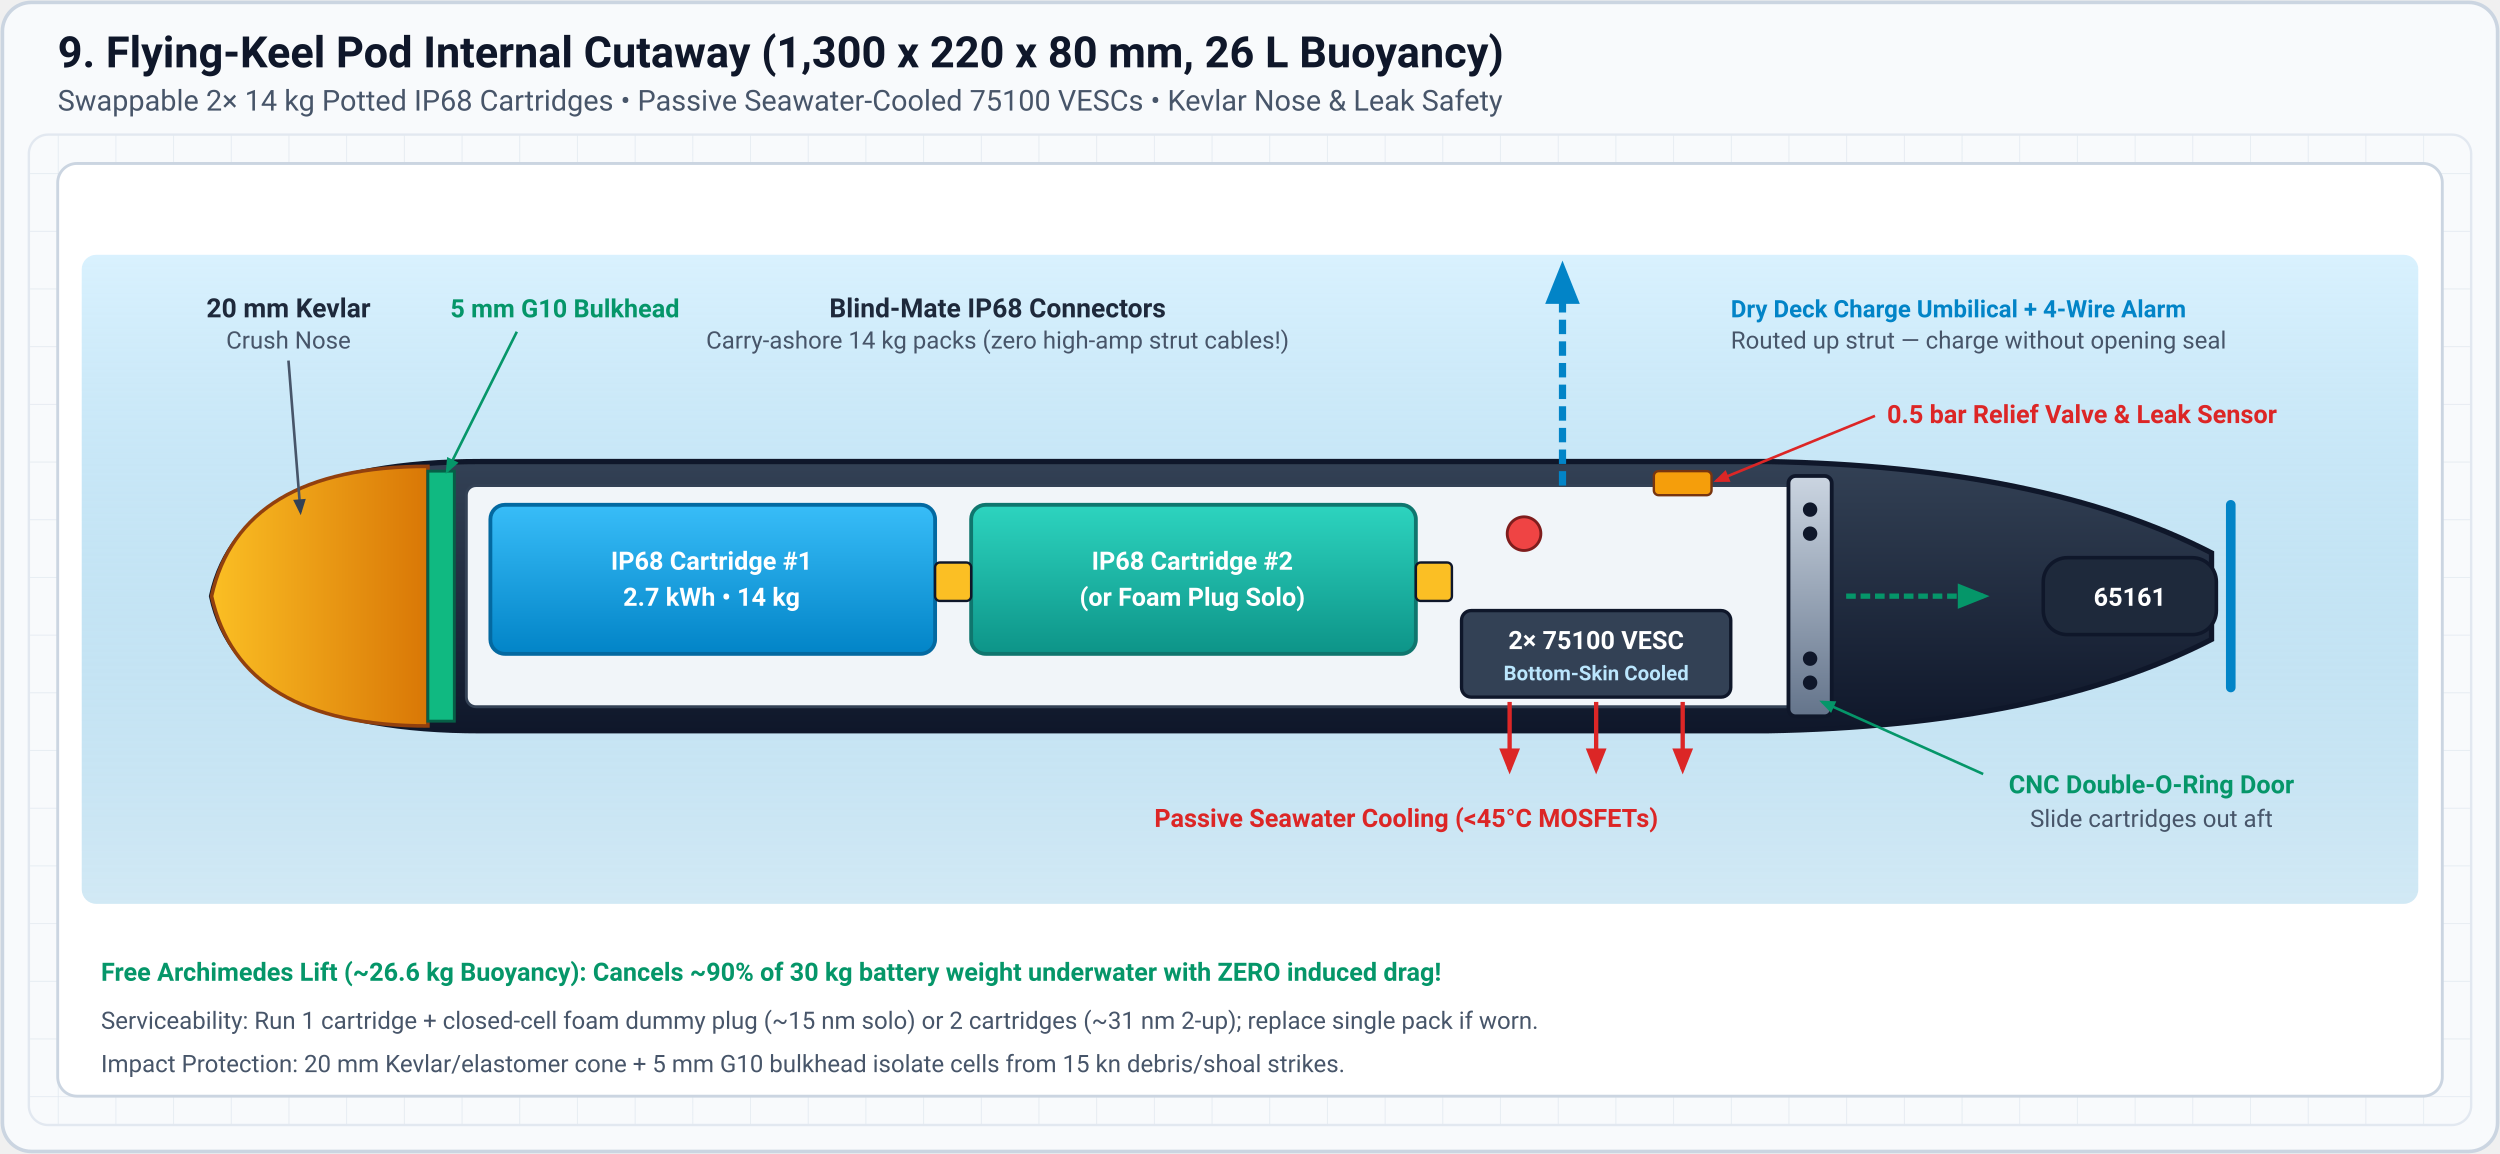
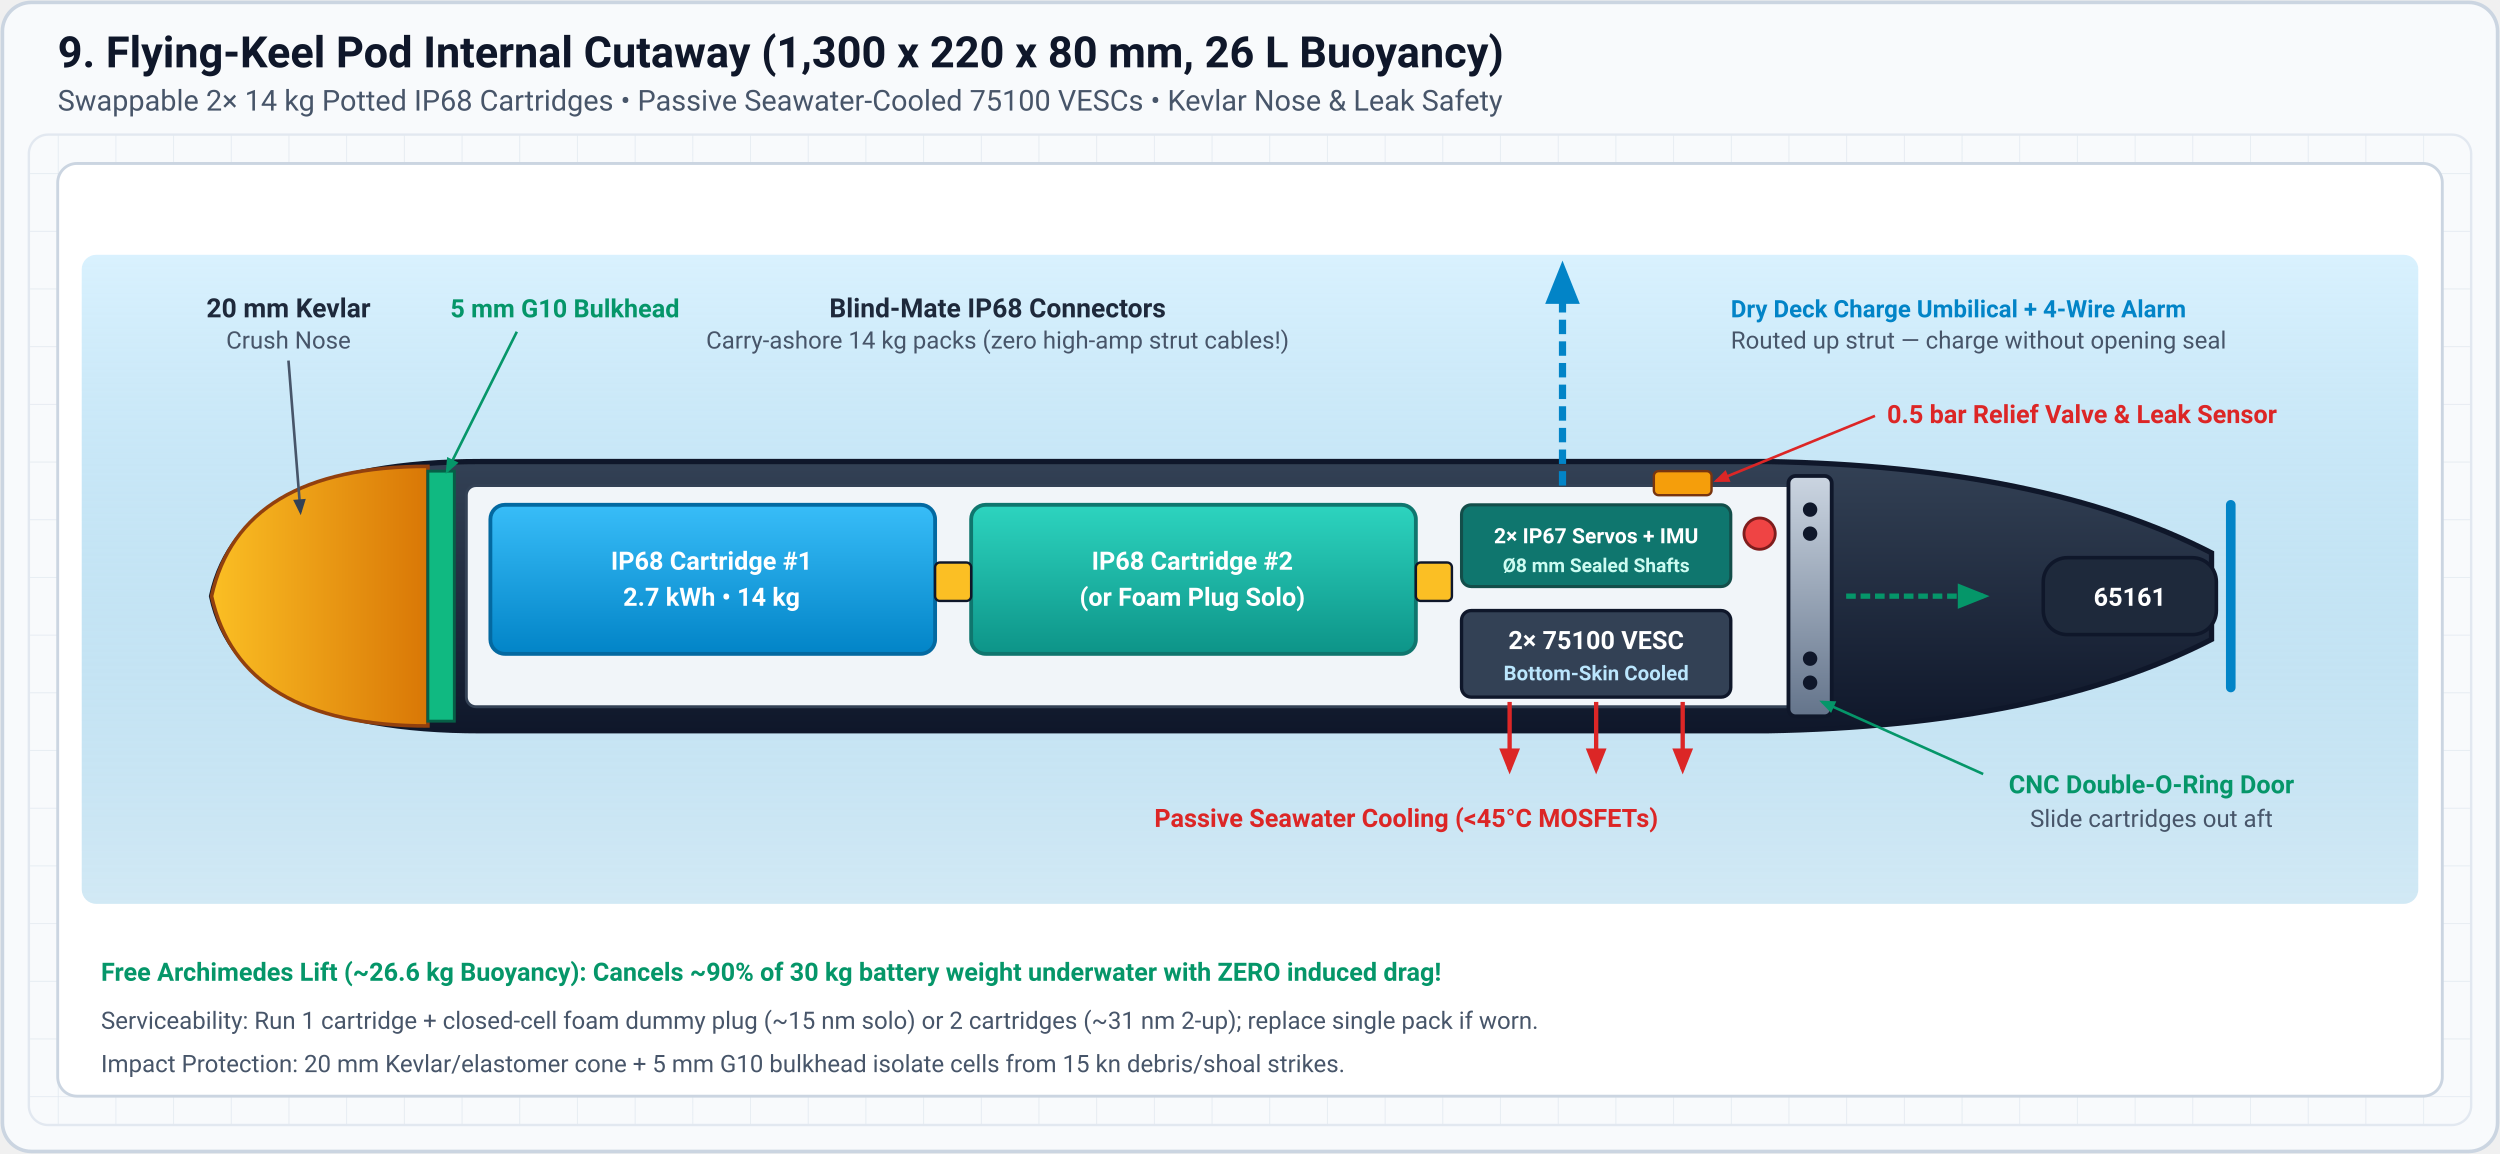
<svg xmlns="http://www.w3.org/2000/svg" viewBox="0 0 1040 480" width="1040" height="480">
  <defs>
    <pattern id="grid" width="24" height="24" patternUnits="userSpaceOnUse">
      <path d="M 24 0 L 0 0 0 24" fill="none" stroke="#E2E8F0" stroke-width="0.6" />
    </pattern>
    <linearGradient id="carbon" x1="0" y1="0" x2="0" y2="1">
      <stop offset="0%" stop-color="#334155" />
      <stop offset="100%" stop-color="#0F172A" />
    </linearGradient>
    <linearGradient id="alu" x1="0" y1="0" x2="0" y2="1">
      <stop offset="0%" stop-color="#CBD5E1" />
      <stop offset="100%" stop-color="#64748B" />
    </linearGradient>
    <linearGradient id="wingBlue" x1="0" y1="0" x2="0" y2="1">
      <stop offset="0%" stop-color="#38BDF8" />
      <stop offset="100%" stop-color="#0284C7" />
    </linearGradient>
    <linearGradient id="wingTeal" x1="0" y1="0" x2="0" y2="1">
      <stop offset="0%" stop-color="#2DD4BF" />
      <stop offset="100%" stop-color="#0D9488" />
    </linearGradient>
    <linearGradient id="water" x1="0" y1="0" x2="0" y2="1">
      <stop offset="0%" stop-color="#BAE6FD" stop-opacity="0.55" />
      <stop offset="100%" stop-color="#0284C7" stop-opacity="0.18" />
    </linearGradient>
    <linearGradient id="kevlar" x1="0" y1="0" x2="1" y2="0">
      <stop offset="0%" stop-color="#FBBF24" />
      <stop offset="100%" stop-color="#D97706" />
    </linearGradient>
    <linearGradient id="tubeGrad" x1="0" y1="0" x2="0" y2="1">
      <stop offset="0%" stop-color="#F1F5F9" />
      <stop offset="55%" stop-color="#CBD5E1" />
      <stop offset="100%" stop-color="#94A3B8" />
    </linearGradient>
    <marker id="arrDark" viewBox="0 0 10 10" refX="8" refY="5" markerWidth="6" markerHeight="6" orient="auto-start-reverse">
      <path d="M 0 1 L 10 5 L 0 9 z" fill="#334155" />
    </marker>
    <marker id="arrBlue" viewBox="0 0 10 10" refX="8" refY="5" markerWidth="6" markerHeight="6" orient="auto-start-reverse">
      <path d="M 0 1 L 10 5 L 0 9 z" fill="#0284C7" />
    </marker>
    <marker id="arrGreen" viewBox="0 0 10 10" refX="8" refY="5" markerWidth="6" markerHeight="6" orient="auto-start-reverse">
      <path d="M 0 1 L 10 5 L 0 9 z" fill="#059669" />
    </marker>
    <marker id="arrRed" viewBox="0 0 10 10" refX="8" refY="5" markerWidth="6" markerHeight="6" orient="auto-start-reverse">
      <path d="M 0 1 L 10 5 L 0 9 z" fill="#DC2626" />
    </marker>
    <style>
      text { font-family: -apple-system, BlinkMacSystemFont, "Segoe UI", Roboto, Helvetica, Arial, sans-serif; }
      .title { font-size: 18px; font-weight: 700; fill: #0F172A; }
      .sub { font-size: 12px; fill: #475569; }
      .sec { font-size: 13.5px; font-weight: 700; fill: #0F172A; }
      .lbl { font-size: 11px; font-weight: 600; fill: #1E293B; }
      .lbl-sm { font-size: 10px; fill: #475569; }
      .lbl-w { font-size: 10.5px; font-weight: 700; fill: #FFFFFF; }
      .dim { font-size: 10px; font-weight: 600; fill: #0284C7; }
      .ok { font-size: 10.5px; font-weight: 700; fill: #059669; }
      .warn { font-size: 10.5px; font-weight: 700; fill: #DC2626; }
    </style>
  </defs>
  <rect x="1" y="1" width="1038" height="478" rx="12" fill="#F8FAFC" stroke="#CBD5E1" stroke-width="1.5" />
  <rect x="12" y="56" width="1016" height="412" rx="8" fill="url(#grid)" stroke="#E2E8F0" stroke-width="1" />
  <text x="24" y="28" class="title">9. Flying-Keel Pod Internal Cutaway (1,300 x 220 x 80 mm, 26 L Buoyancy)</text>
  <text x="24" y="46" class="sub">Swappable 2× 14 kg Potted IP68 Cartridges • Passive Seawater-Cooled 75100 VESCs • Kevlar Nose &amp; Leak Safety</text>
  <rect x="24" y="68" width="992" height="388" rx="8" fill="#FFFFFF" stroke="#CBD5E1" stroke-width="1.2" />
  <rect x="34" y="106" width="972" height="270" rx="6" fill="url(#water)" />
  <path d="M 88 248 Q 100 192 200 192 L 735 192 Q 850 194 920 230 L 920 266 Q 850 302 735 304 L 200 304 Q 100 304 88 248 Z" fill="url(#carbon)" stroke="#0F172A" stroke-width="2.2" />
  <path d="M 88 248 Q 100 194 178 194 L 178 302 Q 100 302 88 248 Z" fill="url(#kevlar)" stroke="#92400E" stroke-width="1.5" />
  <rect x="178" y="196" width="11" height="104" fill="#10B981" stroke="#065F46" stroke-width="1.2" />
  <rect x="194" y="202" width="554" height="92" rx="4" fill="#F1F5F9" stroke="#334155" stroke-width="1.2" />
  <rect x="204" y="210" width="185" height="62" rx="6" fill="url(#wingBlue)" stroke="#0369A1" stroke-width="1.6" />
  <text x="296" y="237" text-anchor="middle" class="lbl-w">IP68 Cartridge #1</text>
  <text x="296" y="252" text-anchor="middle" class="lbl-w">2.7 kWh • 14 kg</text>
  <rect x="404" y="210" width="185" height="62" rx="6" fill="url(#wingTeal)" stroke="#0F766E" stroke-width="1.6" />
  <text x="496" y="237" text-anchor="middle" class="lbl-w">IP68 Cartridge #2</text>
  <text x="496" y="252" text-anchor="middle" class="lbl-w">(or Foam Plug Solo)</text>
  <rect x="389" y="234" width="15" height="16" rx="2" fill="#FBBF24" stroke="#0F172A" stroke-width="1" />
  <rect x="589" y="234" width="15" height="16" rx="2" fill="#FBBF24" stroke="#0F172A" stroke-width="1" />
+   <rect x="608" y="210" width="112" height="34" rx="4" fill="#0F766E" stroke="#134E4A" stroke-width="1.3" />
+   <text x="664" y="226" text-anchor="middle" style="font-size:8.8px;fill:#FFFFFF;font-weight:700;">2× IP67 Servos + IMU</text>
+   <text x="664" y="238" text-anchor="middle" style="font-size:8px;fill:#CCFBF1;font-weight:700;">Ø8 mm Sealed Shafts</text>
  <rect x="608" y="254" width="112" height="36" rx="4" fill="#334155" stroke="#0F172A" stroke-width="1.4" />
  <text x="664" y="270" text-anchor="middle" class="lbl-w">2× 75100 VESC</text>
  <text x="664" y="283" text-anchor="middle" style="font-size:8.5px;fill:#BAE6FD;font-weight:700;">Bottom-Skin Cooled</text>
  <line x1="628" y1="292" x2="628" y2="320" stroke="#DC2626" stroke-width="1.8" marker-end="url(#arrRed)" />
  <line x1="664" y1="292" x2="664" y2="320" stroke="#DC2626" stroke-width="1.8" marker-end="url(#arrRed)" />
  <line x1="700" y1="292" x2="700" y2="320" stroke="#DC2626" stroke-width="1.8" marker-end="url(#arrRed)" />
-   <circle cx="634" cy="222" r="7" fill="#EF4444" stroke="#7F1D1D" stroke-width="1.2" />
+   <circle cx="732" cy="222" r="6.5" fill="#EF4444" stroke="#7F1D1D" stroke-width="1.2" />
  <rect x="688" y="196" width="24" height="10" rx="2" fill="#F59E0B" stroke="#78350F" stroke-width="1" />
  <rect x="744" y="198" width="18" height="100" rx="3" fill="url(#alu)" stroke="#0F172A" stroke-width="1.6" />
  <circle cx="753" cy="212" r="3" fill="#0F172A" />
  <circle cx="753" cy="222" r="3" fill="#0F172A" />
  <circle cx="753" cy="274" r="3" fill="#0F172A" />
  <circle cx="753" cy="284" r="3" fill="#0F172A" />
  <line x1="768" y1="248" x2="825" y2="248" stroke="#059669" stroke-width="2.2" stroke-dasharray="4,2" marker-end="url(#arrGreen)" />
  <rect x="850" y="232" width="72" height="32" rx="10" fill="#1E293B" stroke="#0F172A" stroke-width="1.5" />
  <line x1="928" y1="210" x2="928" y2="286" stroke="#0284C7" stroke-width="4" stroke-linecap="round" />
  <text x="886" y="252" text-anchor="middle" class="lbl-w">65161</text>
  <line x1="650" y1="202" x2="650" y2="112" stroke="#0284C7" stroke-width="3" stroke-dasharray="6,3" marker-end="url(#arrBlue)" />
  <text x="120" y="132" text-anchor="middle" class="lbl">20 mm Kevlar</text>
  <text x="120" y="145" text-anchor="middle" class="lbl-sm">Crush Nose</text>
  <line x1="120" y1="150" x2="125" y2="213" stroke="#475569" stroke-width="1.1" marker-end="url(#arrDark)" />
  <text x="235" y="132" text-anchor="middle" class="ok">5 mm G10 Bulkhead</text>
  <line x1="215" y1="138" x2="186" y2="196" stroke="#059669" stroke-width="1.1" marker-end="url(#arrGreen)" />
  <text x="415" y="132" text-anchor="middle" class="lbl">Blind-Mate IP68 Connectors</text>
  <text x="415" y="145" text-anchor="middle" class="lbl-sm">Carry-ashore 14 kg packs (zero high-amp strut cables!)</text>
  <text x="720" y="132" class="dim">Dry Deck Charge Umbilical + 4-Wire Alarm</text>
  <text x="720" y="145" class="lbl-sm">Routed up strut — charge without opening seal</text>
  <text x="785" y="176" class="warn">0.5 bar Relief Valve &amp; Leak Sensor</text>
  <line x1="780" y1="173" x2="714" y2="200" stroke="#DC2626" stroke-width="1.1" marker-end="url(#arrRed)" />
  <text x="585" y="344" text-anchor="middle" class="warn">Passive Seawater Cooling (&lt;45°C MOSFETs)</text>
  <text x="895" y="330" text-anchor="middle" class="ok">CNC Double-O-Ring Door</text>
  <text x="895" y="344" text-anchor="middle" class="lbl-sm">Slide cartridges out aft</text>
  <line x1="825" y1="322" x2="758" y2="292" stroke="#059669" stroke-width="1.1" marker-end="url(#arrGreen)" />
  <text x="42" y="408" class="ok">Free Archimedes Lift (~26.6 kg Buoyancy): Cancels ~90% of 30 kg battery weight underwater with ZERO induced drag!</text>
  <text x="42" y="428" class="lbl-sm">Serviceability: Run 1 cartridge + closed-cell foam dummy plug (~15 nm solo) or 2 cartridges (~31 nm 2-up); replace single pack if worn.</text>
  <text x="42" y="446" class="lbl-sm">Impact Protection: 20 mm Kevlar/elastomer cone + 5 mm G10 bulkhead isolate cells from 15 kn debris/shoal strikes.</text>
</svg>
